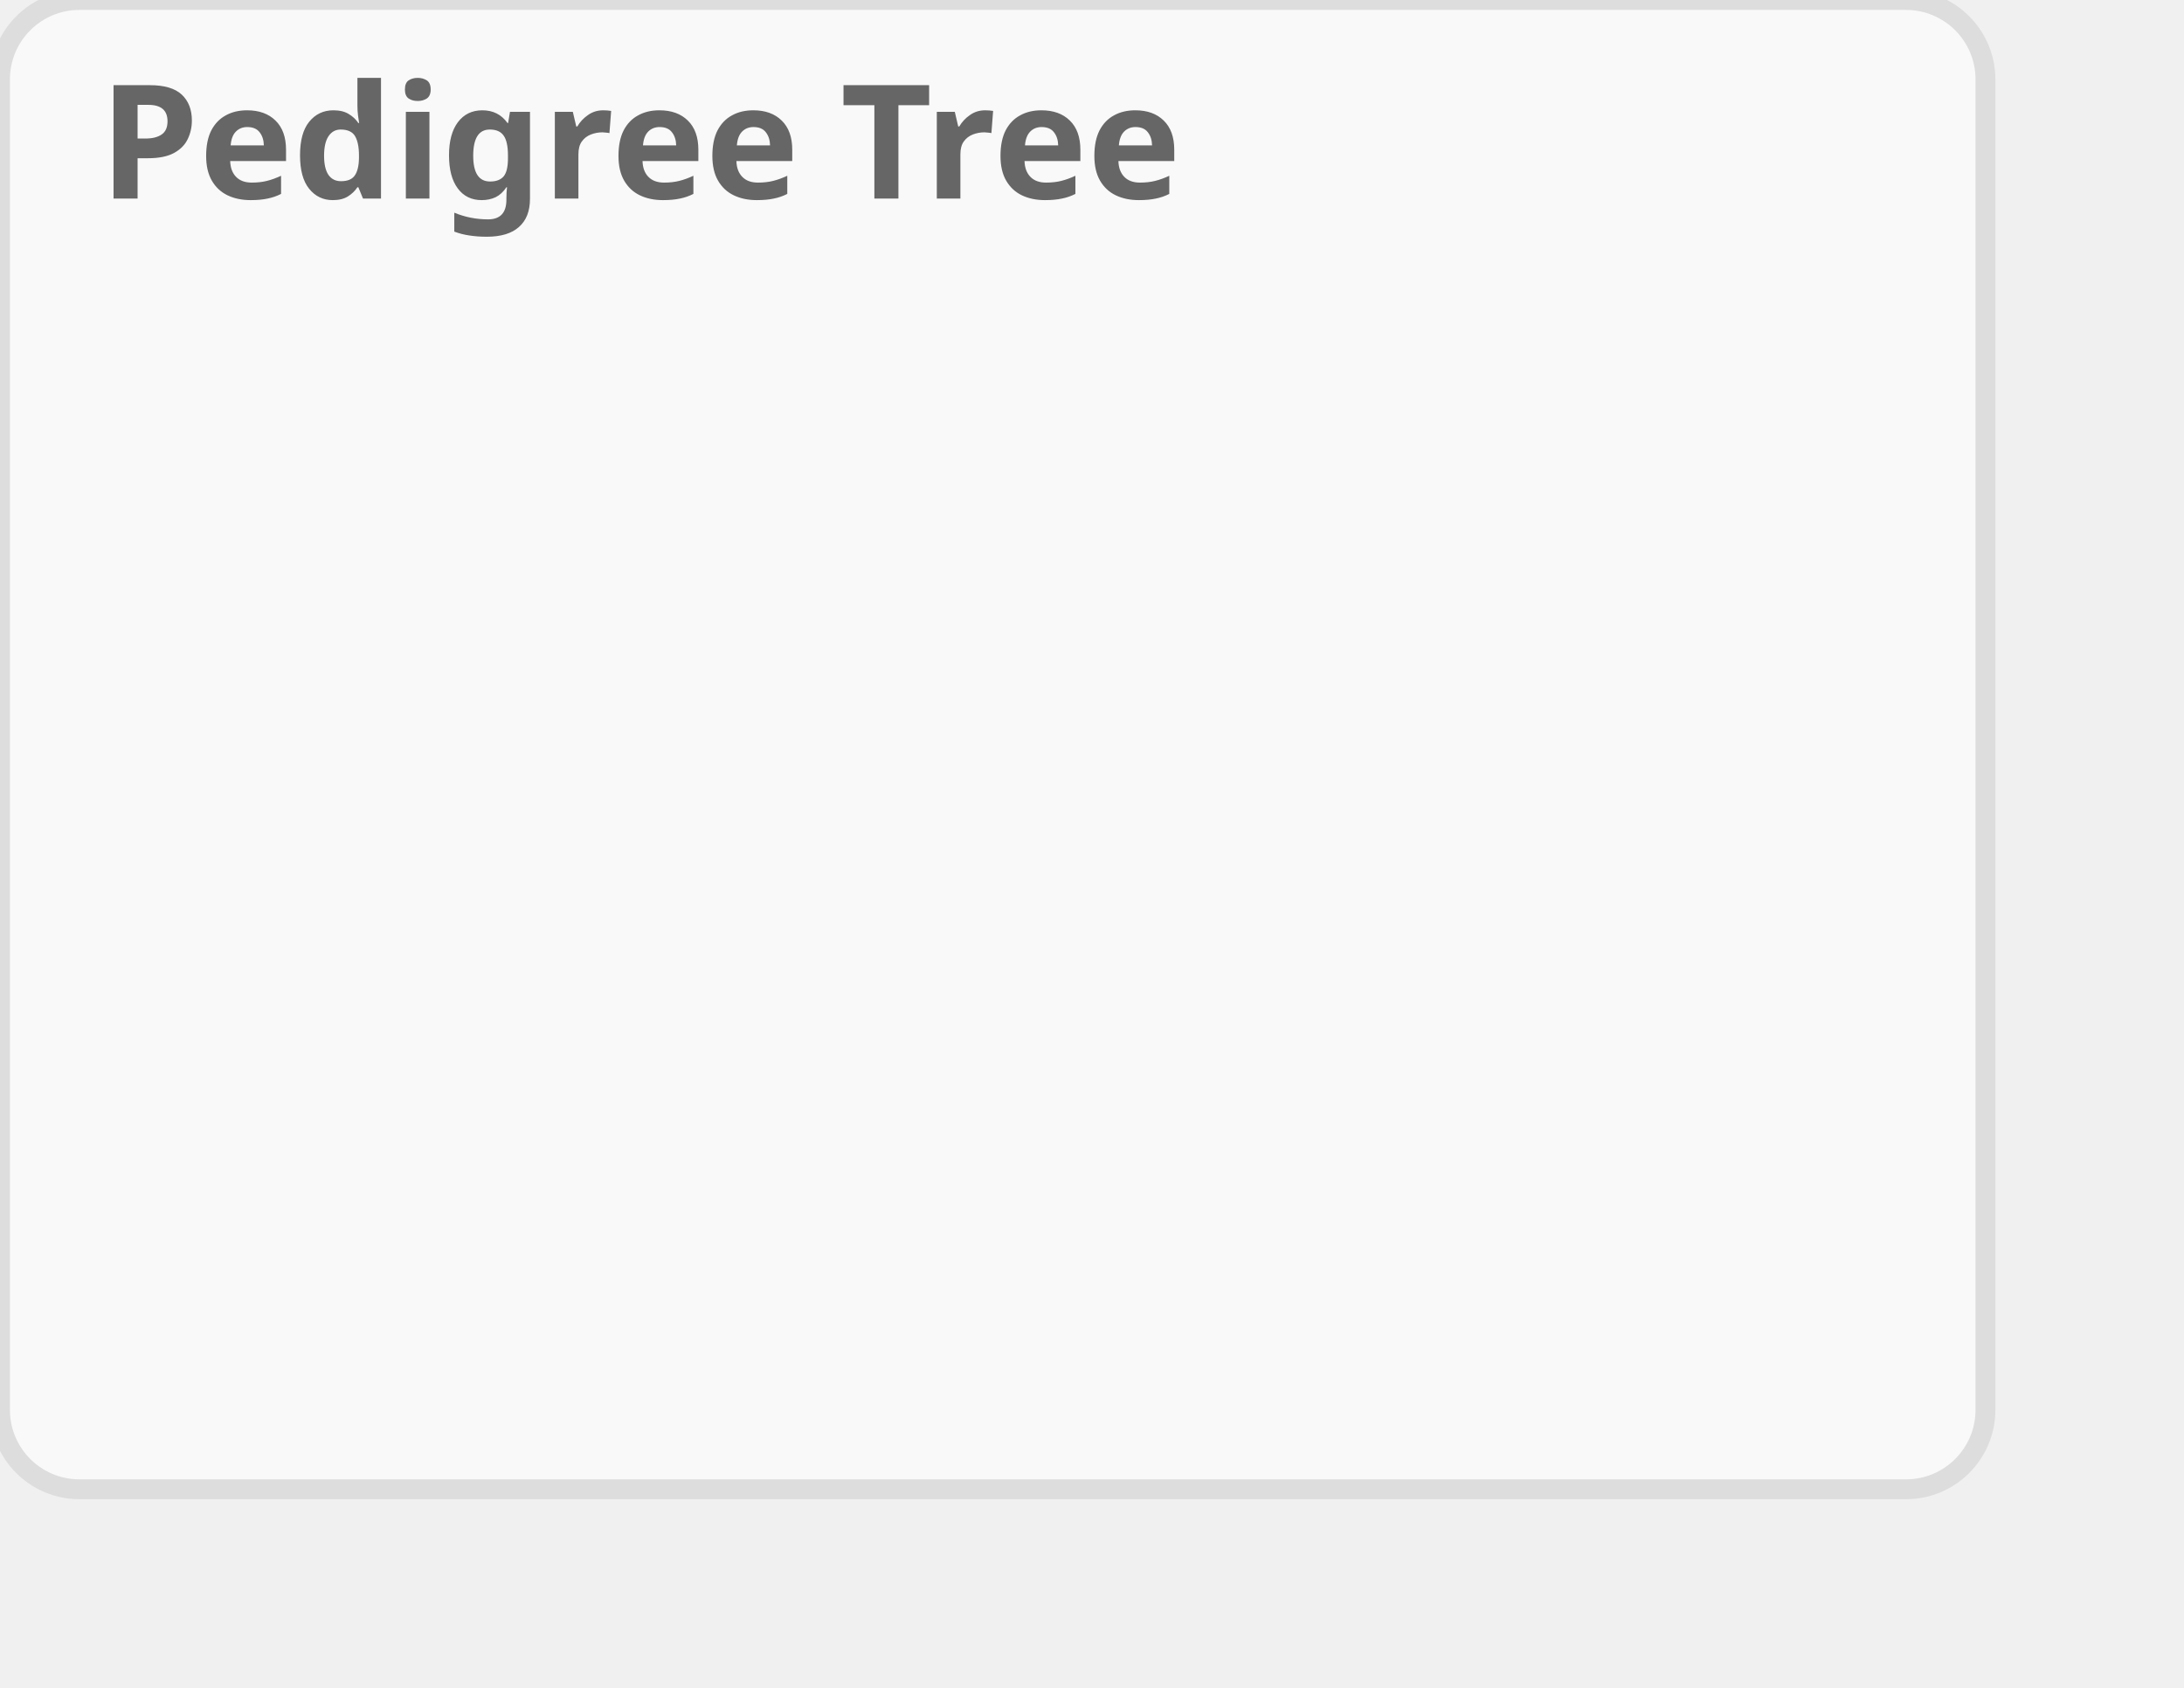
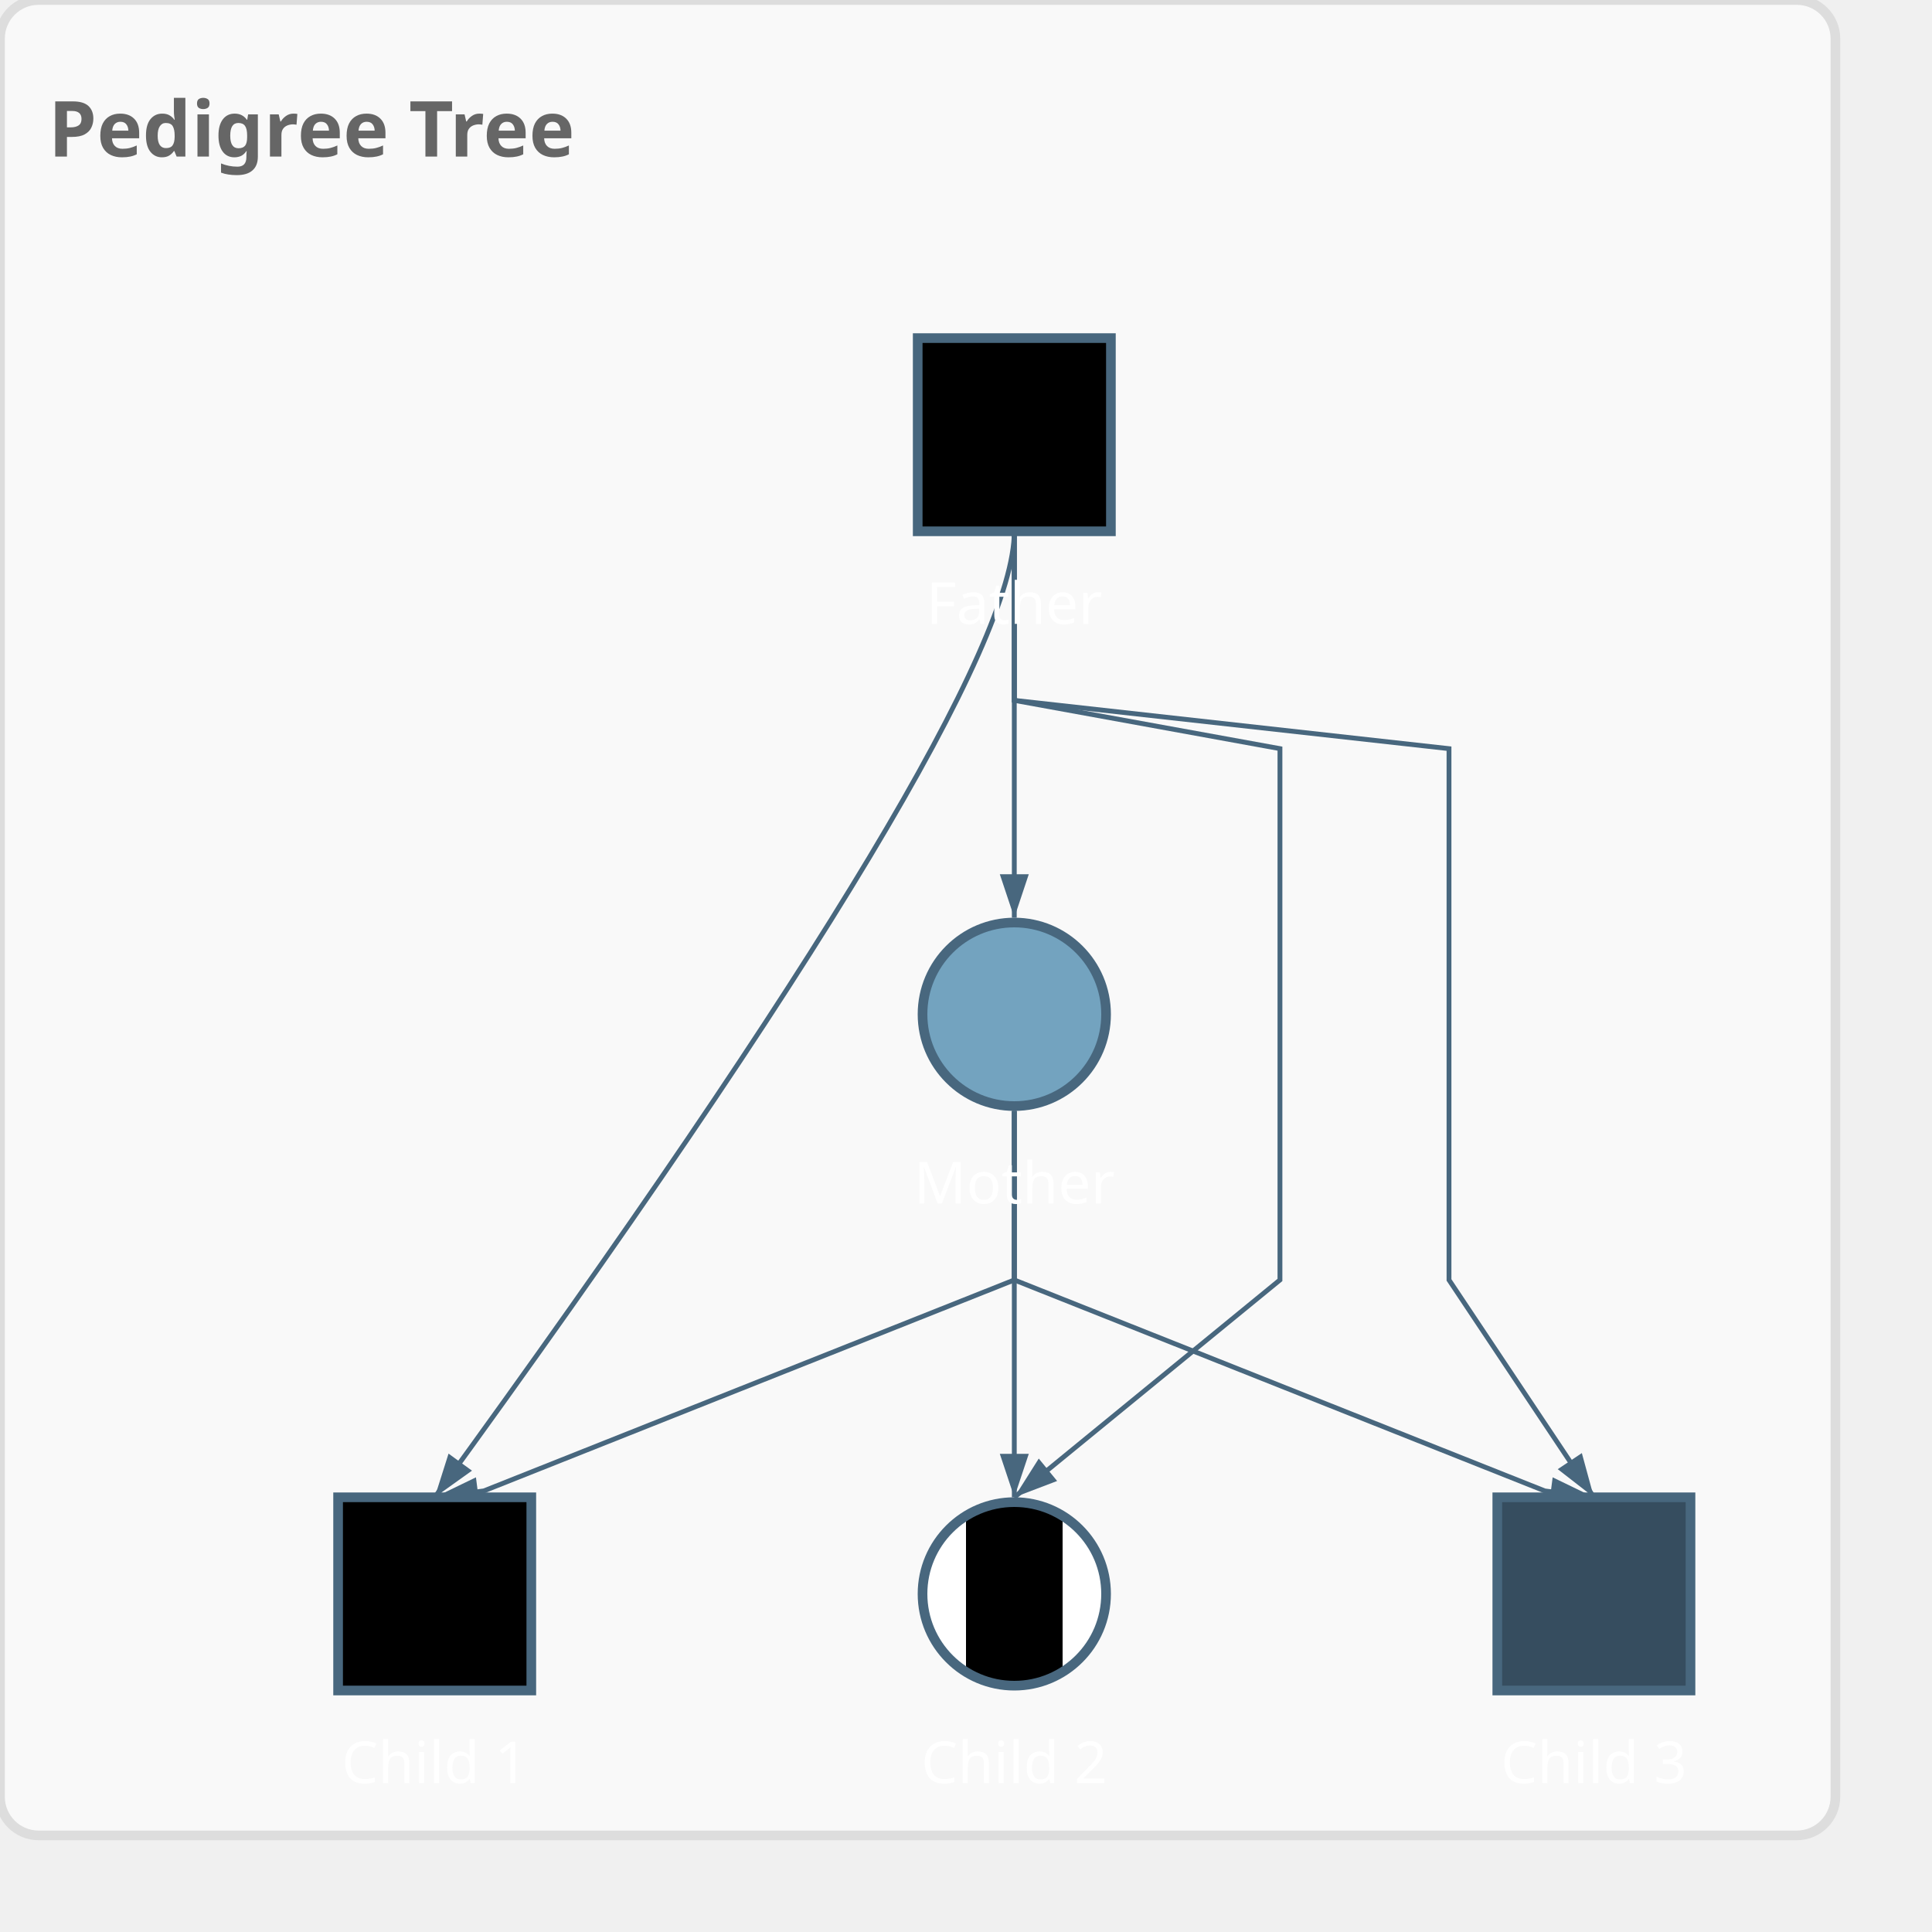
- <svg xmlns="http://www.w3.org/2000/svg" width="220" height="170" viewBox="0 0 220 170" role="img" aria-labelledby="diagram-title">
+ <svg xmlns="http://www.w3.org/2000/svg" width="400" height="400" viewBox="0 0 400 400" role="img" aria-labelledby="diagram-title" data-id="runiq-diagram">
  <defs>
    <style type="text/css">.runiq-node-text { font-family: sans-serif; font-size: 14px; }.runiq-edge-text { font-family: sans-serif; font-size: 12px; }.runiq-container-label { font-family: sans-serif; font-size: 16px; font-weight: bold; fill: #666; }</style>
    <pattern id="pedigree-half-fill" width="40" height="40" patternUnits="userSpaceOnUse">
      <rect x="0" y="0" width="20" height="40" fill="#000" />
      <rect x="20" y="0" width="20" height="40" fill="#fff" />
    </pattern>
  </defs>
-   <g data-runiq-container="pedigree-tree">
-     <rect x="0" y="0" width="200" height="150" fill="#f9f9f9" stroke="#ddd" stroke-width="2" rx="8" />
-     <text x="10" y="20" class="runiq-container-label">Pedigree Tree</text>
+   <g data-runiq-container="pedigree-tree" data-container-id="pedigree-tree">
+     <rect x="0" y="0" width="380" height="380" fill="#f9f9f9" stroke="#ddd" stroke-width="2" rx="8" />
+     <text x="10" y="20" text-anchor="start" dominant-baseline="hanging" class="runiq-container-label">Pedigree Tree</text>
+   </g>
+   <g data-runiq-edge="father-mother-0" data-edge-id="father-mother-0" data-edge-from="father" data-edge-to="mother">
+     <defs>
+       <marker id="arrow-standard-father-mother" markerWidth="10" markerHeight="10" refX="9" refY="3" orient="auto" markerUnits="strokeWidth">
+         <polygon points="0,0 0,6 9,3" fill="#48677e" />
+       </marker>
+     </defs>
+     <path d="M 210 110 Q 210 145 210 190" fill="none" stroke="transparent" stroke-width="20" pointer-events="stroke" class="edge-hit-area" />
+     <path d="M 210 110 Q 210 145 210 190" fill="none" stroke="#48677e" stroke-width="1" marker-end="url(#arrow-standard-father-mother)" pointer-events="none" />
+   </g>
+   <g data-runiq-edge="father-child1-1" data-edge-id="father-child1-1" data-edge-from="father" data-edge-to="child1">
+     <defs>
+       <marker id="arrow-standard-father-child1" markerWidth="10" markerHeight="10" refX="9" refY="3" orient="auto" markerUnits="strokeWidth">
+         <polygon points="0,0 0,6 9,3" fill="#48677e" />
+       </marker>
+     </defs>
+     <path d="M 210 110 Q 210 145 90 310" fill="none" stroke="transparent" stroke-width="20" pointer-events="stroke" class="edge-hit-area" />
+     <path d="M 210 110 Q 210 145 90 310" fill="none" stroke="#48677e" stroke-width="1" marker-end="url(#arrow-standard-father-child1)" pointer-events="none" />
+   </g>
+   <g data-runiq-edge="father-child2-2" data-edge-id="father-child2-2" data-edge-from="father" data-edge-to="child2">
+     <defs>
+       <marker id="arrow-standard-father-child2" markerWidth="10" markerHeight="10" refX="9" refY="3" orient="auto" markerUnits="strokeWidth">
+         <polygon points="0,0 0,6 9,3" fill="#48677e" />
+       </marker>
+     </defs>
+     <path d="M 210 110 L 210 145 L 265 155 L 265 265 L 210 310" fill="none" stroke="transparent" stroke-width="20" pointer-events="stroke" class="edge-hit-area" />
+     <path d="M 210 110 L 210 145 L 265 155 L 265 265 L 210 310" fill="none" stroke="#48677e" stroke-width="1" marker-end="url(#arrow-standard-father-child2)" pointer-events="none" />
+   </g>
+   <g data-runiq-edge="father-child3-3" data-edge-id="father-child3-3" data-edge-from="father" data-edge-to="child3">
+     <defs>
+       <marker id="arrow-standard-father-child3" markerWidth="10" markerHeight="10" refX="9" refY="3" orient="auto" markerUnits="strokeWidth">
+         <polygon points="0,0 0,6 9,3" fill="#48677e" />
+       </marker>
+     </defs>
+     <path d="M 210 110 L 210 145 L 300 155 L 300 265 L 330 310" fill="none" stroke="transparent" stroke-width="20" pointer-events="stroke" class="edge-hit-area" />
+     <path d="M 210 110 L 210 145 L 300 155 L 300 265 L 330 310" fill="none" stroke="#48677e" stroke-width="1" marker-end="url(#arrow-standard-father-child3)" pointer-events="none" />
+   </g>
+   <g data-runiq-edge="mother-child1-4" data-edge-id="mother-child1-4" data-edge-from="mother" data-edge-to="child1">
+     <defs>
+       <marker id="arrow-standard-mother-child1" markerWidth="10" markerHeight="10" refX="9" refY="3" orient="auto" markerUnits="strokeWidth">
+         <polygon points="0,0 0,6 9,3" fill="#48677e" />
+       </marker>
+     </defs>
+     <path d="M 210 230 L 210 265 L 100.167 308.679 L 90 310" fill="none" stroke="transparent" stroke-width="20" pointer-events="stroke" class="edge-hit-area" />
+     <path d="M 210 230 L 210 265 L 100.167 308.679 L 90 310" fill="none" stroke="#48677e" stroke-width="1" marker-end="url(#arrow-standard-mother-child1)" pointer-events="none" />
+   </g>
+   <g data-runiq-edge="mother-child2-5" data-edge-id="mother-child2-5" data-edge-from="mother" data-edge-to="child2">
+     <defs>
+       <marker id="arrow-standard-mother-child2" markerWidth="10" markerHeight="10" refX="9" refY="3" orient="auto" markerUnits="strokeWidth">
+         <polygon points="0,0 0,6 9,3" fill="#48677e" />
+       </marker>
+     </defs>
+     <path d="M 210 230 Q 210 265 210 310" fill="none" stroke="transparent" stroke-width="20" pointer-events="stroke" class="edge-hit-area" />
+     <path d="M 210 230 Q 210 265 210 310" fill="none" stroke="#48677e" stroke-width="1" marker-end="url(#arrow-standard-mother-child2)" pointer-events="none" />
+   </g>
+   <g data-runiq-edge="mother-child3-6" data-edge-id="mother-child3-6" data-edge-from="mother" data-edge-to="child3">
+     <defs>
+       <marker id="arrow-standard-mother-child3" markerWidth="10" markerHeight="10" refX="9" refY="3" orient="auto" markerUnits="strokeWidth">
+         <polygon points="0,0 0,6 9,3" fill="#48677e" />
+       </marker>
+     </defs>
+     <path d="M 210 230 L 210 265 L 319.833 308.679 L 330 310" fill="none" stroke="transparent" stroke-width="20" pointer-events="stroke" class="edge-hit-area" />
+     <path d="M 210 230 L 210 265 L 319.833 308.679 L 330 310" fill="none" stroke="#48677e" stroke-width="1" marker-end="url(#arrow-standard-mother-child3)" pointer-events="none" />
+   </g>
+   <g data-runiq-node="father" data-node-id="father" data-node-shape="pedigreeMale">
+     <rect x="190" y="70" width="40" height="40" fill="#000" stroke="#48677e" stroke-width="2" />
+     <text x="210" y="125" text-anchor="middle" dominant-baseline="middle" font-family="sans-serif" font-size="12" fill="#FFFFFF">
+       Father
+     </text>
+   </g>
+   <g data-runiq-node="mother" data-node-id="mother" data-node-shape="pedigreeFemale">
+     <circle cx="210" cy="210" r="19" fill="#73a3bf" stroke="#48677e" stroke-width="2" />
+     <text x="210" y="245" text-anchor="middle" dominant-baseline="middle" font-family="sans-serif" font-size="12" fill="#FFFFFF">
+       Mother
+     </text>
+   </g>
+   <g data-runiq-node="child1" data-node-id="child1" data-node-shape="pedigreeMale">
+     <rect x="70" y="310" width="40" height="40" fill="#000" stroke="#48677e" stroke-width="2" />
+     <text x="90" y="365" text-anchor="middle" dominant-baseline="middle" font-family="sans-serif" font-size="12" fill="#FFFFFF">
+       Child 1
+     </text>
+   </g>
+   <g data-runiq-node="child2" data-node-id="child2" data-node-shape="pedigreeFemale">
+     <circle cx="210" cy="330" r="19" fill="url(#pedigree-half-fill)" stroke="#48677e" stroke-width="2" />
+     <text x="210" y="365" text-anchor="middle" dominant-baseline="middle" font-family="sans-serif" font-size="12" fill="#FFFFFF">
+       Child 2
+     </text>
+   </g>
+   <g data-runiq-node="child3" data-node-id="child3" data-node-shape="pedigreeMale">
+     <rect x="310" y="310" width="40" height="40" fill="#364d5f" stroke="#48677e" stroke-width="2" />
+     <text x="330" y="365" text-anchor="middle" dominant-baseline="middle" font-family="sans-serif" font-size="12" fill="#FFFFFF">
+       Child 3
+     </text>
  </g>
</svg>
